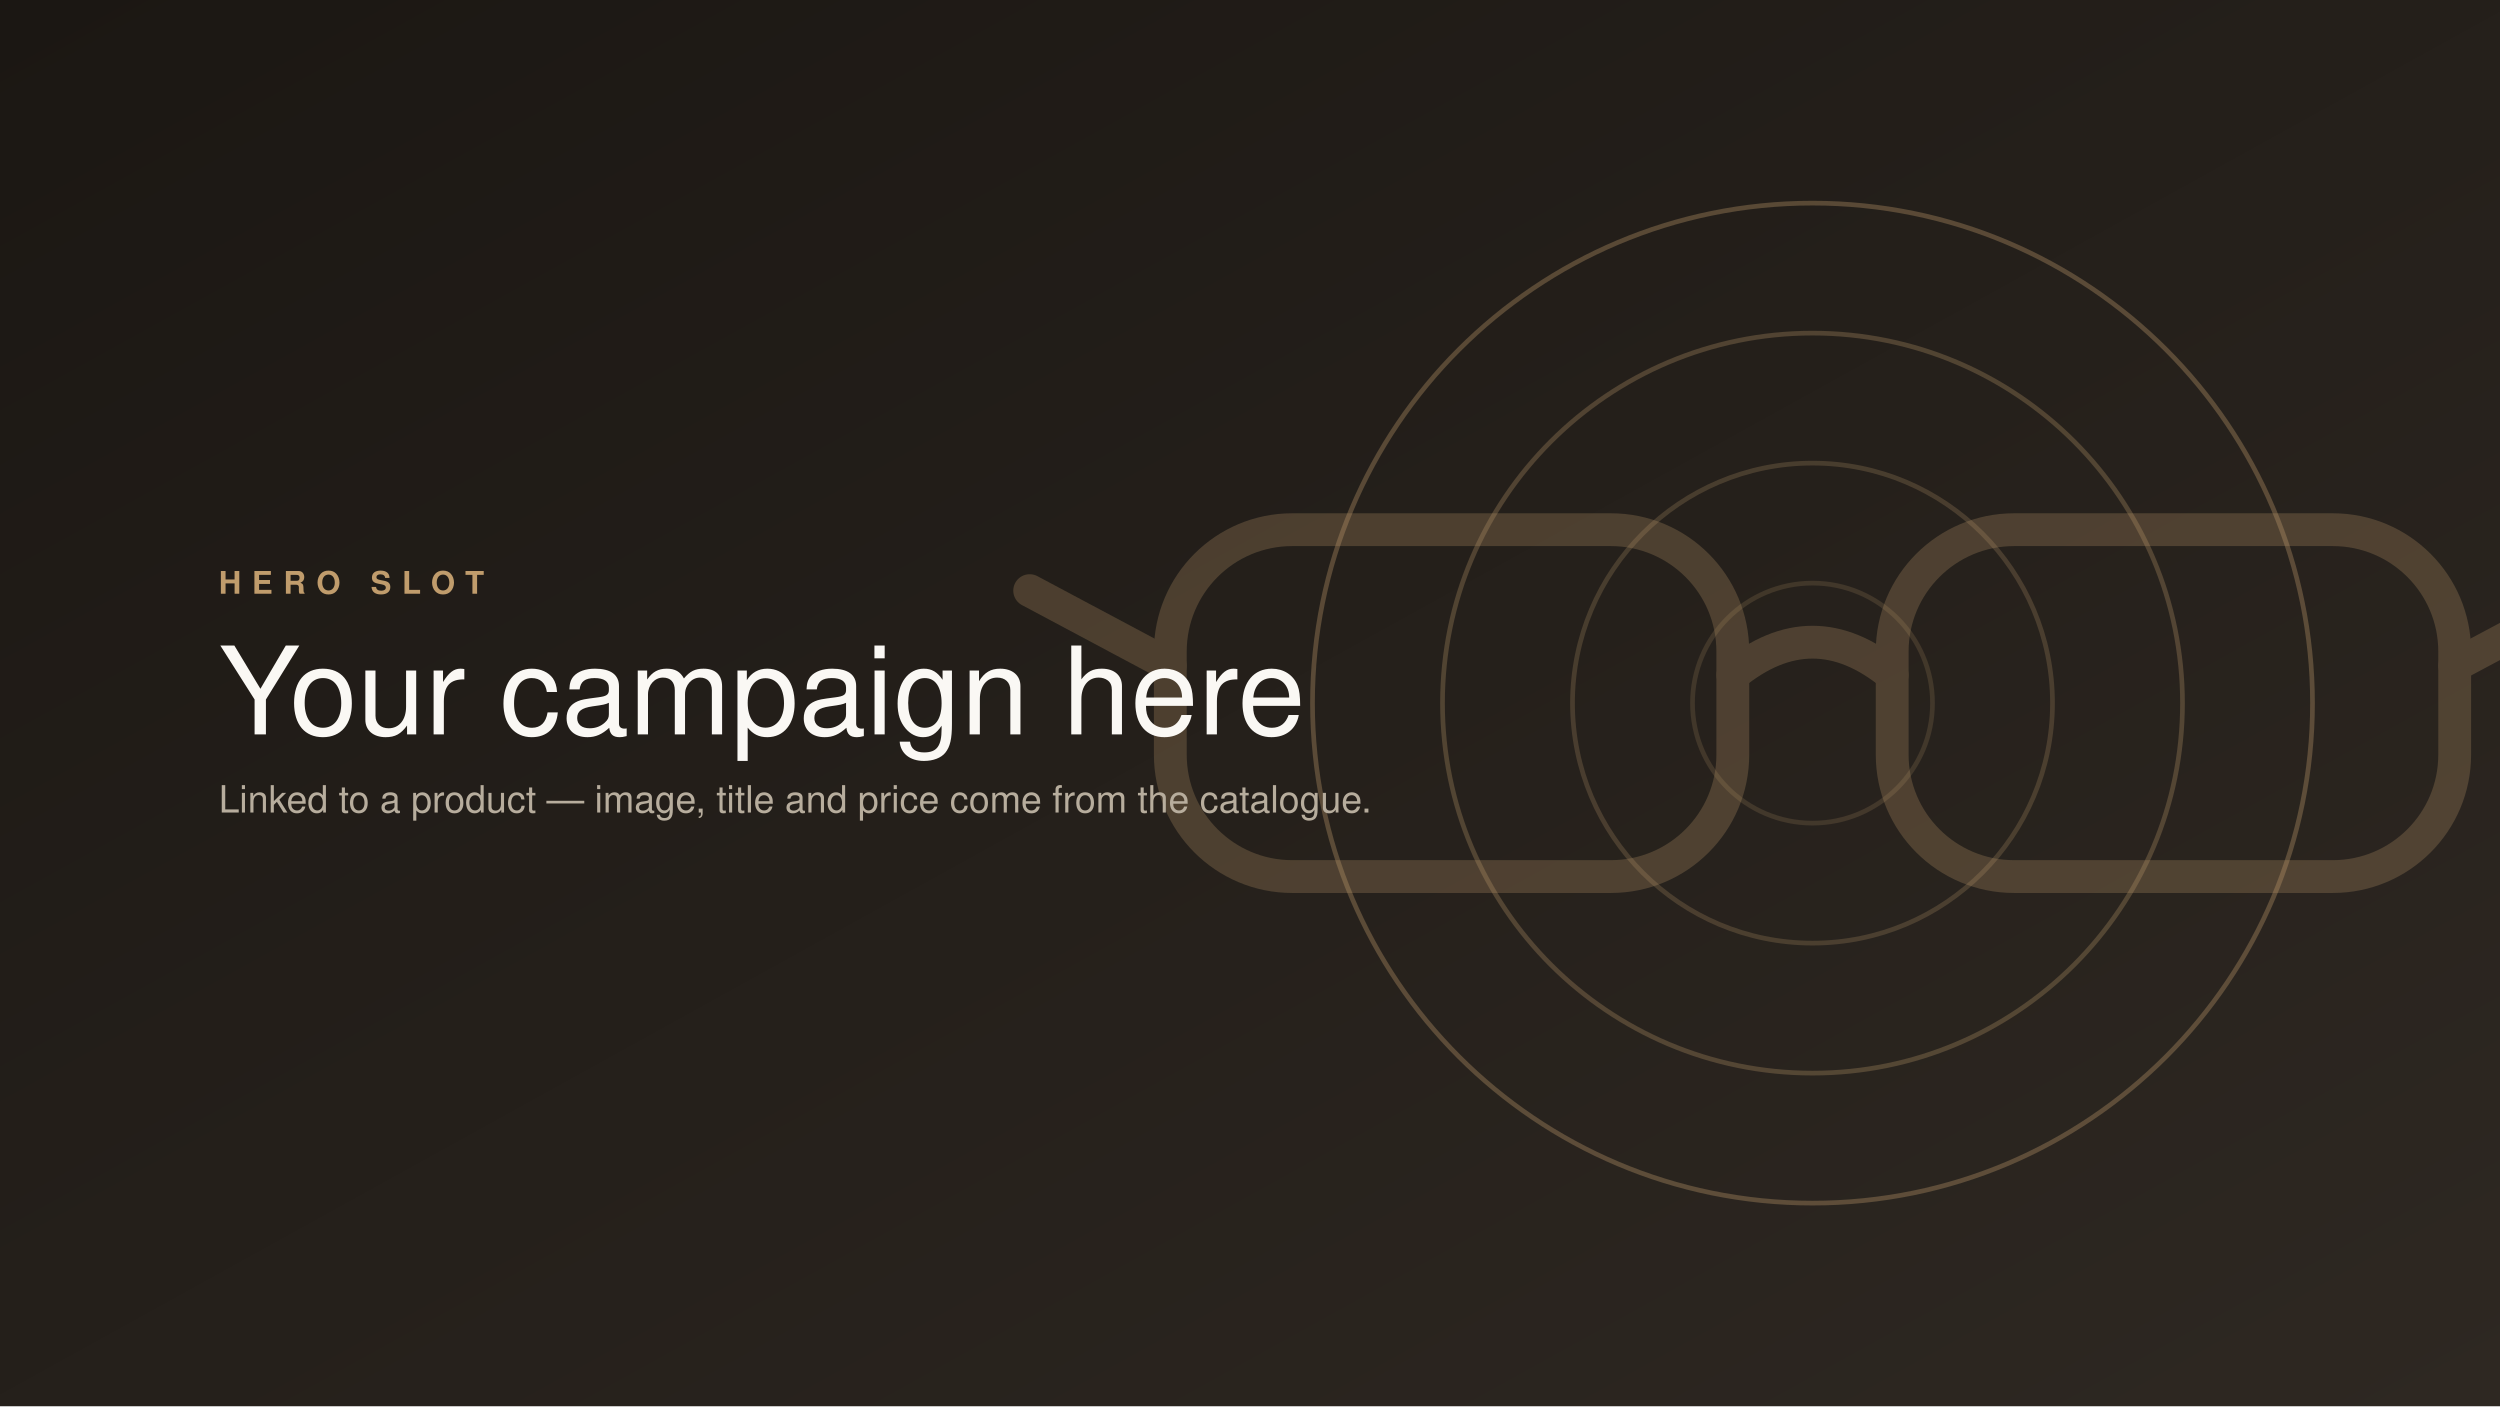
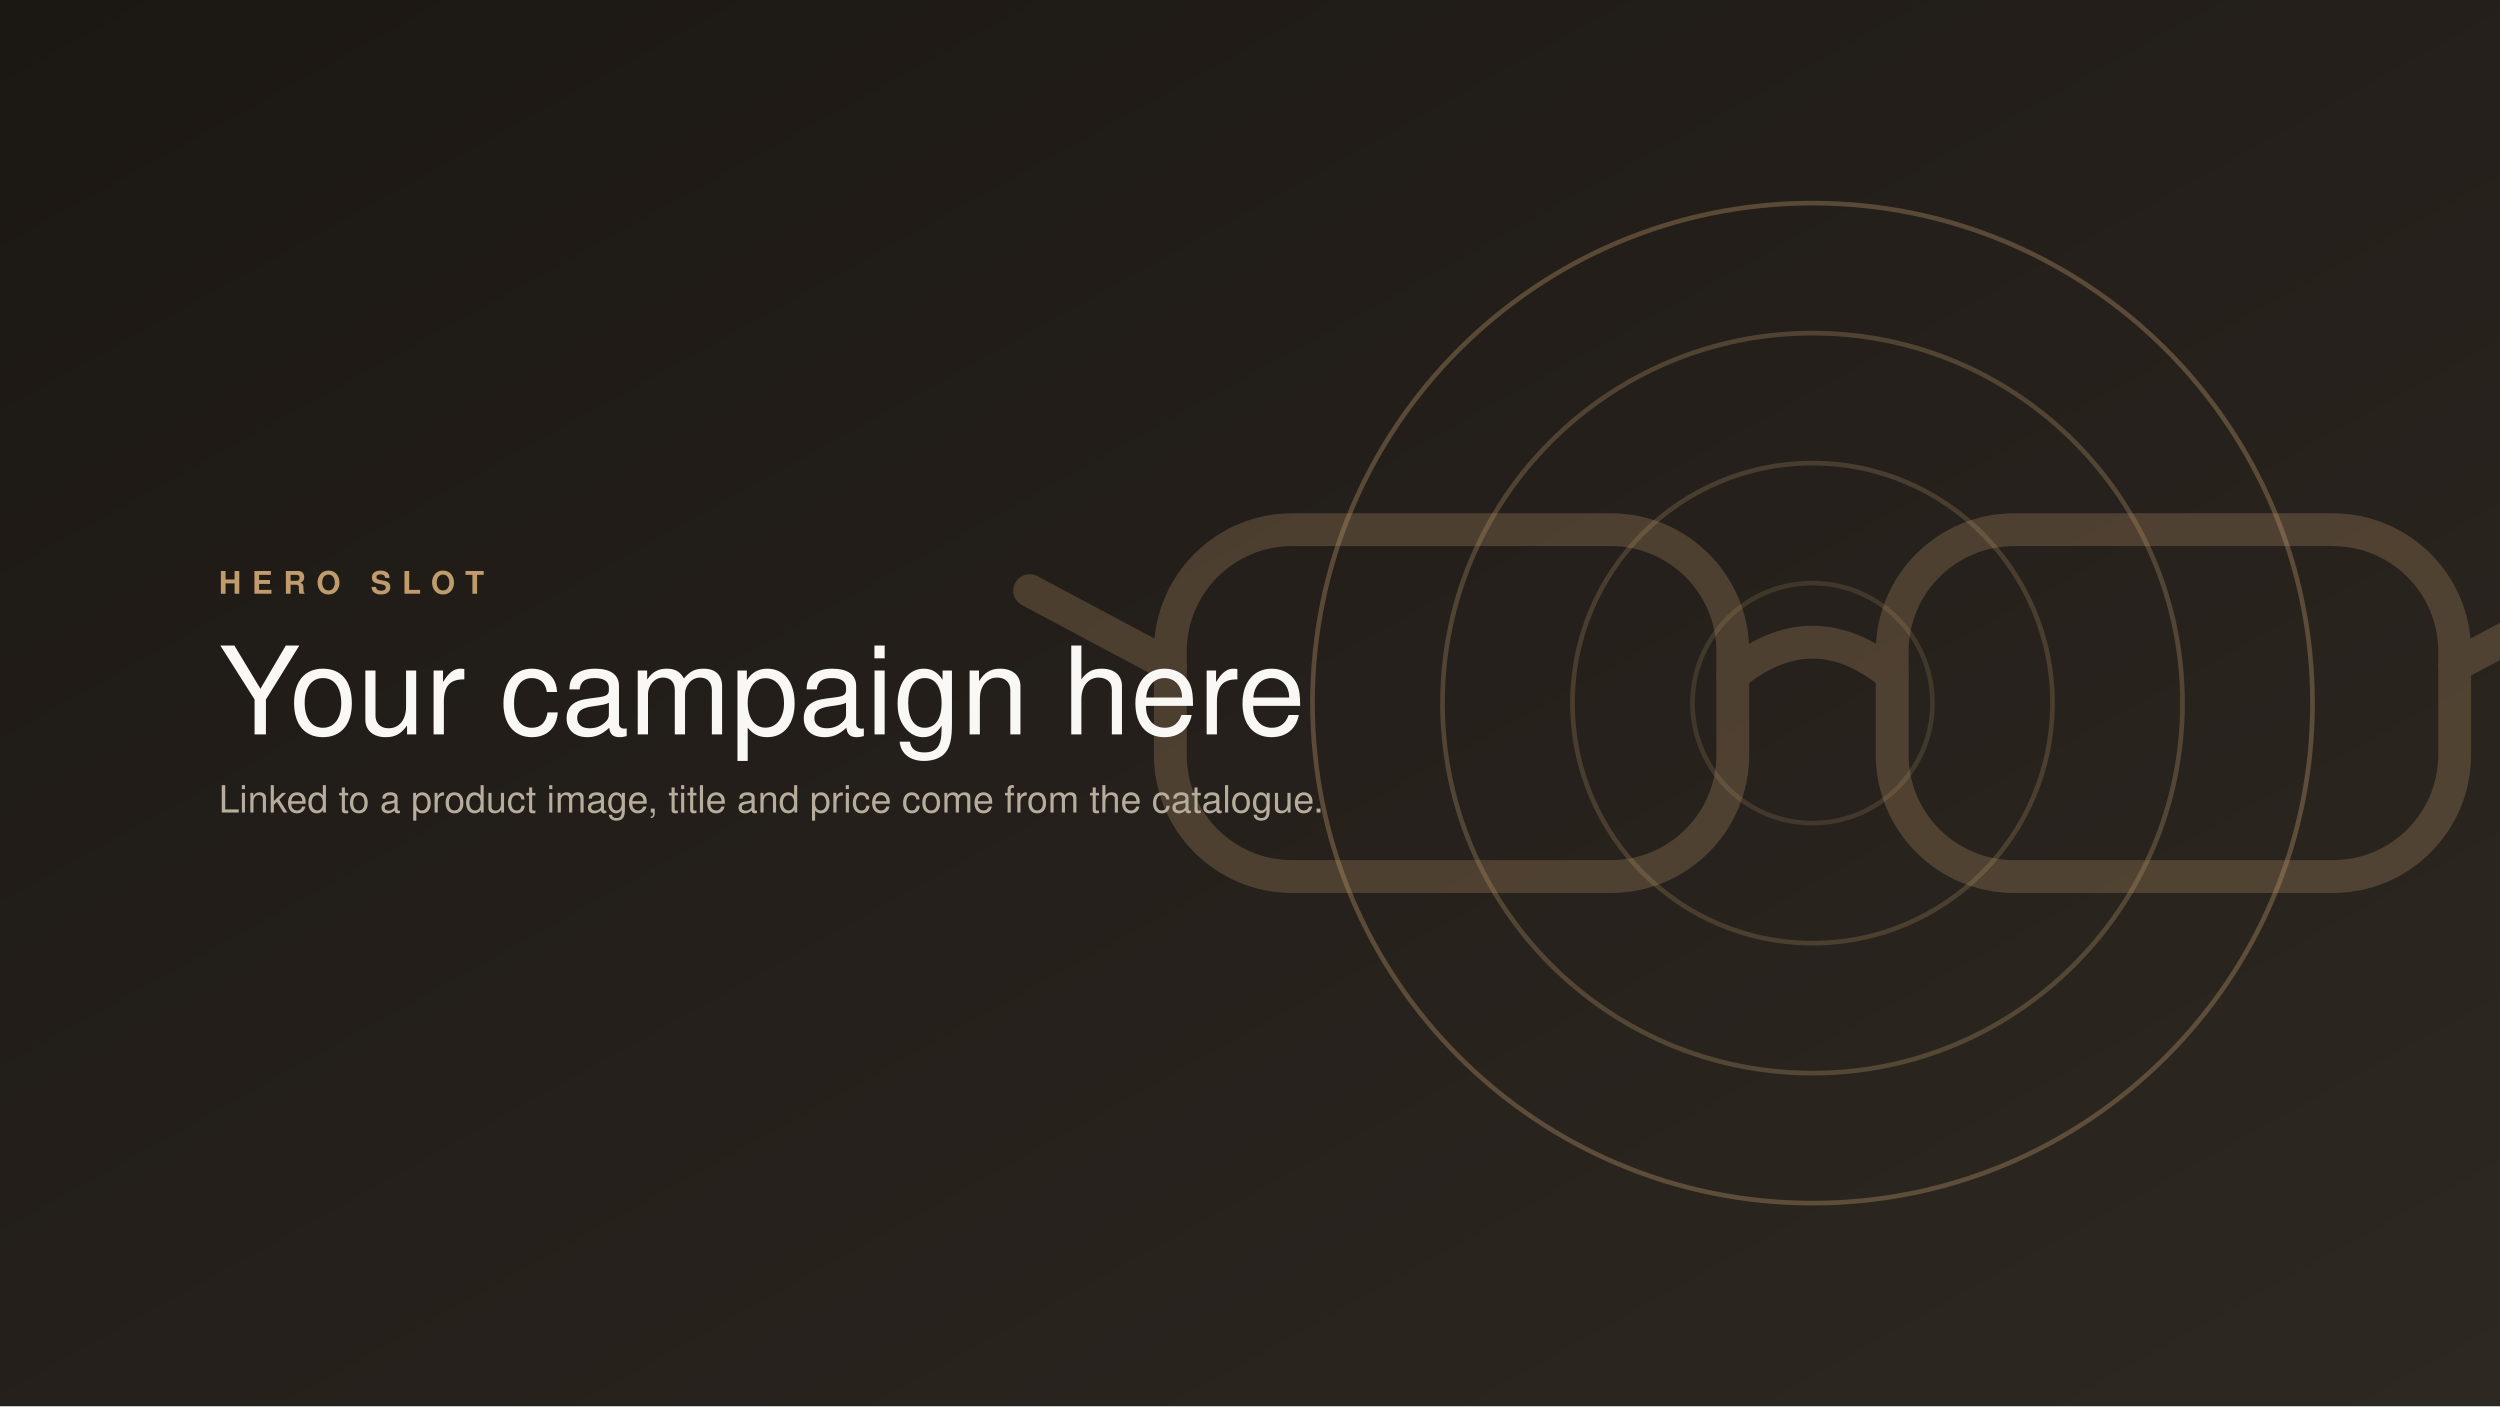
<svg xmlns="http://www.w3.org/2000/svg" viewBox="0 0 1600 900" width="1600" height="900" role="img">
  <defs>
    <linearGradient id="bg" x1="0" y1="0" x2="1" y2="1">
      <stop offset="0" stop-color="#1B1713" />
      <stop offset="1" stop-color="#2E2822" />
    </linearGradient>
  </defs>
  <rect width="1600" height="900" fill="url(#bg)" />
  <circle cx="1160" cy="450" r="320.0" fill="none" stroke="#C09C6C" stroke-width="3" opacity="0.340" />
  <circle cx="1160" cy="450" r="236.8" fill="none" stroke="#C09C6C" stroke-width="3" opacity="0.286" />
  <circle cx="1160" cy="450" r="153.6" fill="none" stroke="#C09C6C" stroke-width="3" opacity="0.231" />
  <circle cx="1160" cy="450" r="76.8" fill="none" stroke="#C09C6C" stroke-width="3" opacity="0.177" />
  <g fill="none" stroke="#C09C6C" stroke-width="21.0" opacity="0.26" stroke-linecap="round">
    <rect x="749.0" y="339.0" width="360.0" height="222.0" rx="78.0" />
    <rect x="1211.0" y="339.0" width="360.0" height="222.0" rx="78.0" />
    <path d="M1109.0 432.0 q 51.0 -42.0 102.0 0" />
    <path d="M749.0 426.0 l -90.0 -48.0" />
    <path d="M1571.0 426.0 l 90.0 -48.0" />
  </g>
  <text x="140" y="380" font-family="'Helvetica Neue',Helvetica,Arial,sans-serif" font-size="20" font-weight="700" fill="#C09C6C" text-anchor="start" letter-spacing="0.34em">HERO SLOT</text>
  <text x="140" y="470" font-family="'Helvetica Neue',Helvetica,Arial,sans-serif" font-size="78" font-weight="400" fill="#FAF8F4" text-anchor="start">Your campaign here</text>
-   <text x="140" y="520" font-family="'Helvetica Neue',Helvetica,Arial,sans-serif" font-size="24" font-weight="400" fill="#B7AD9D" text-anchor="start">Linked to a product — image, title and price come from the catalogue.</text>
+   <text x="140" y="520" font-family="'Helvetica Neue',Helvetica,Arial,sans-serif" font-size="24" font-weight="400" fill="#B7AD9D" text-anchor="start">Linked to a product  image, title and price come from the catalogue.</text>
</svg>
